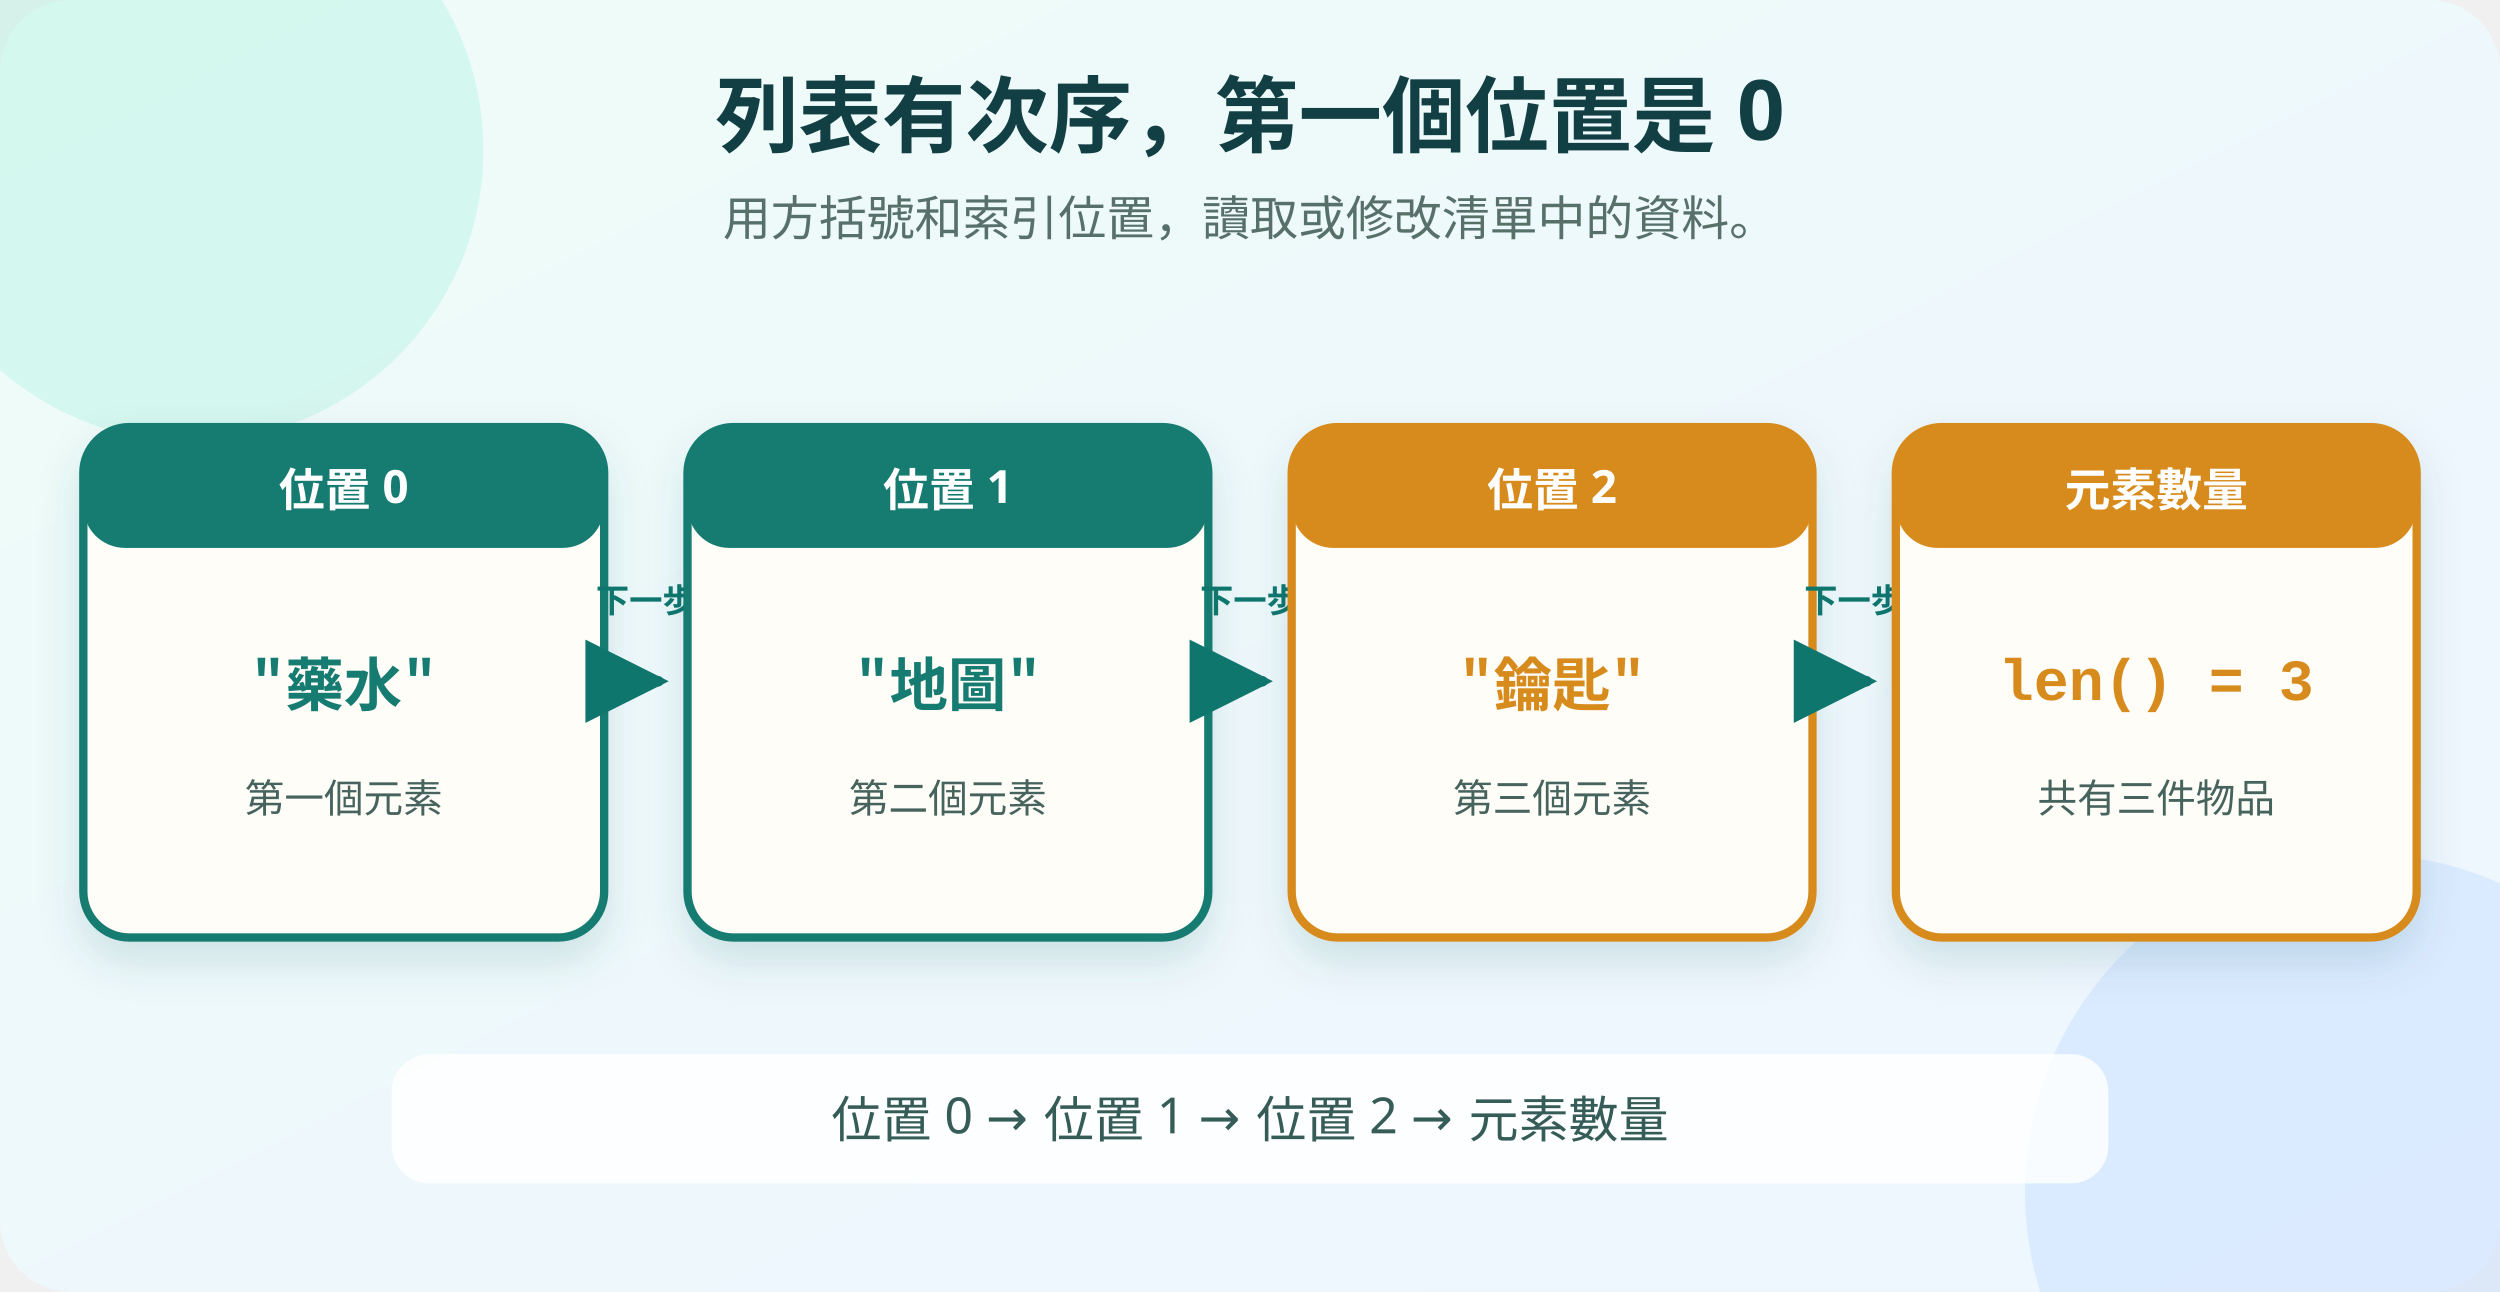
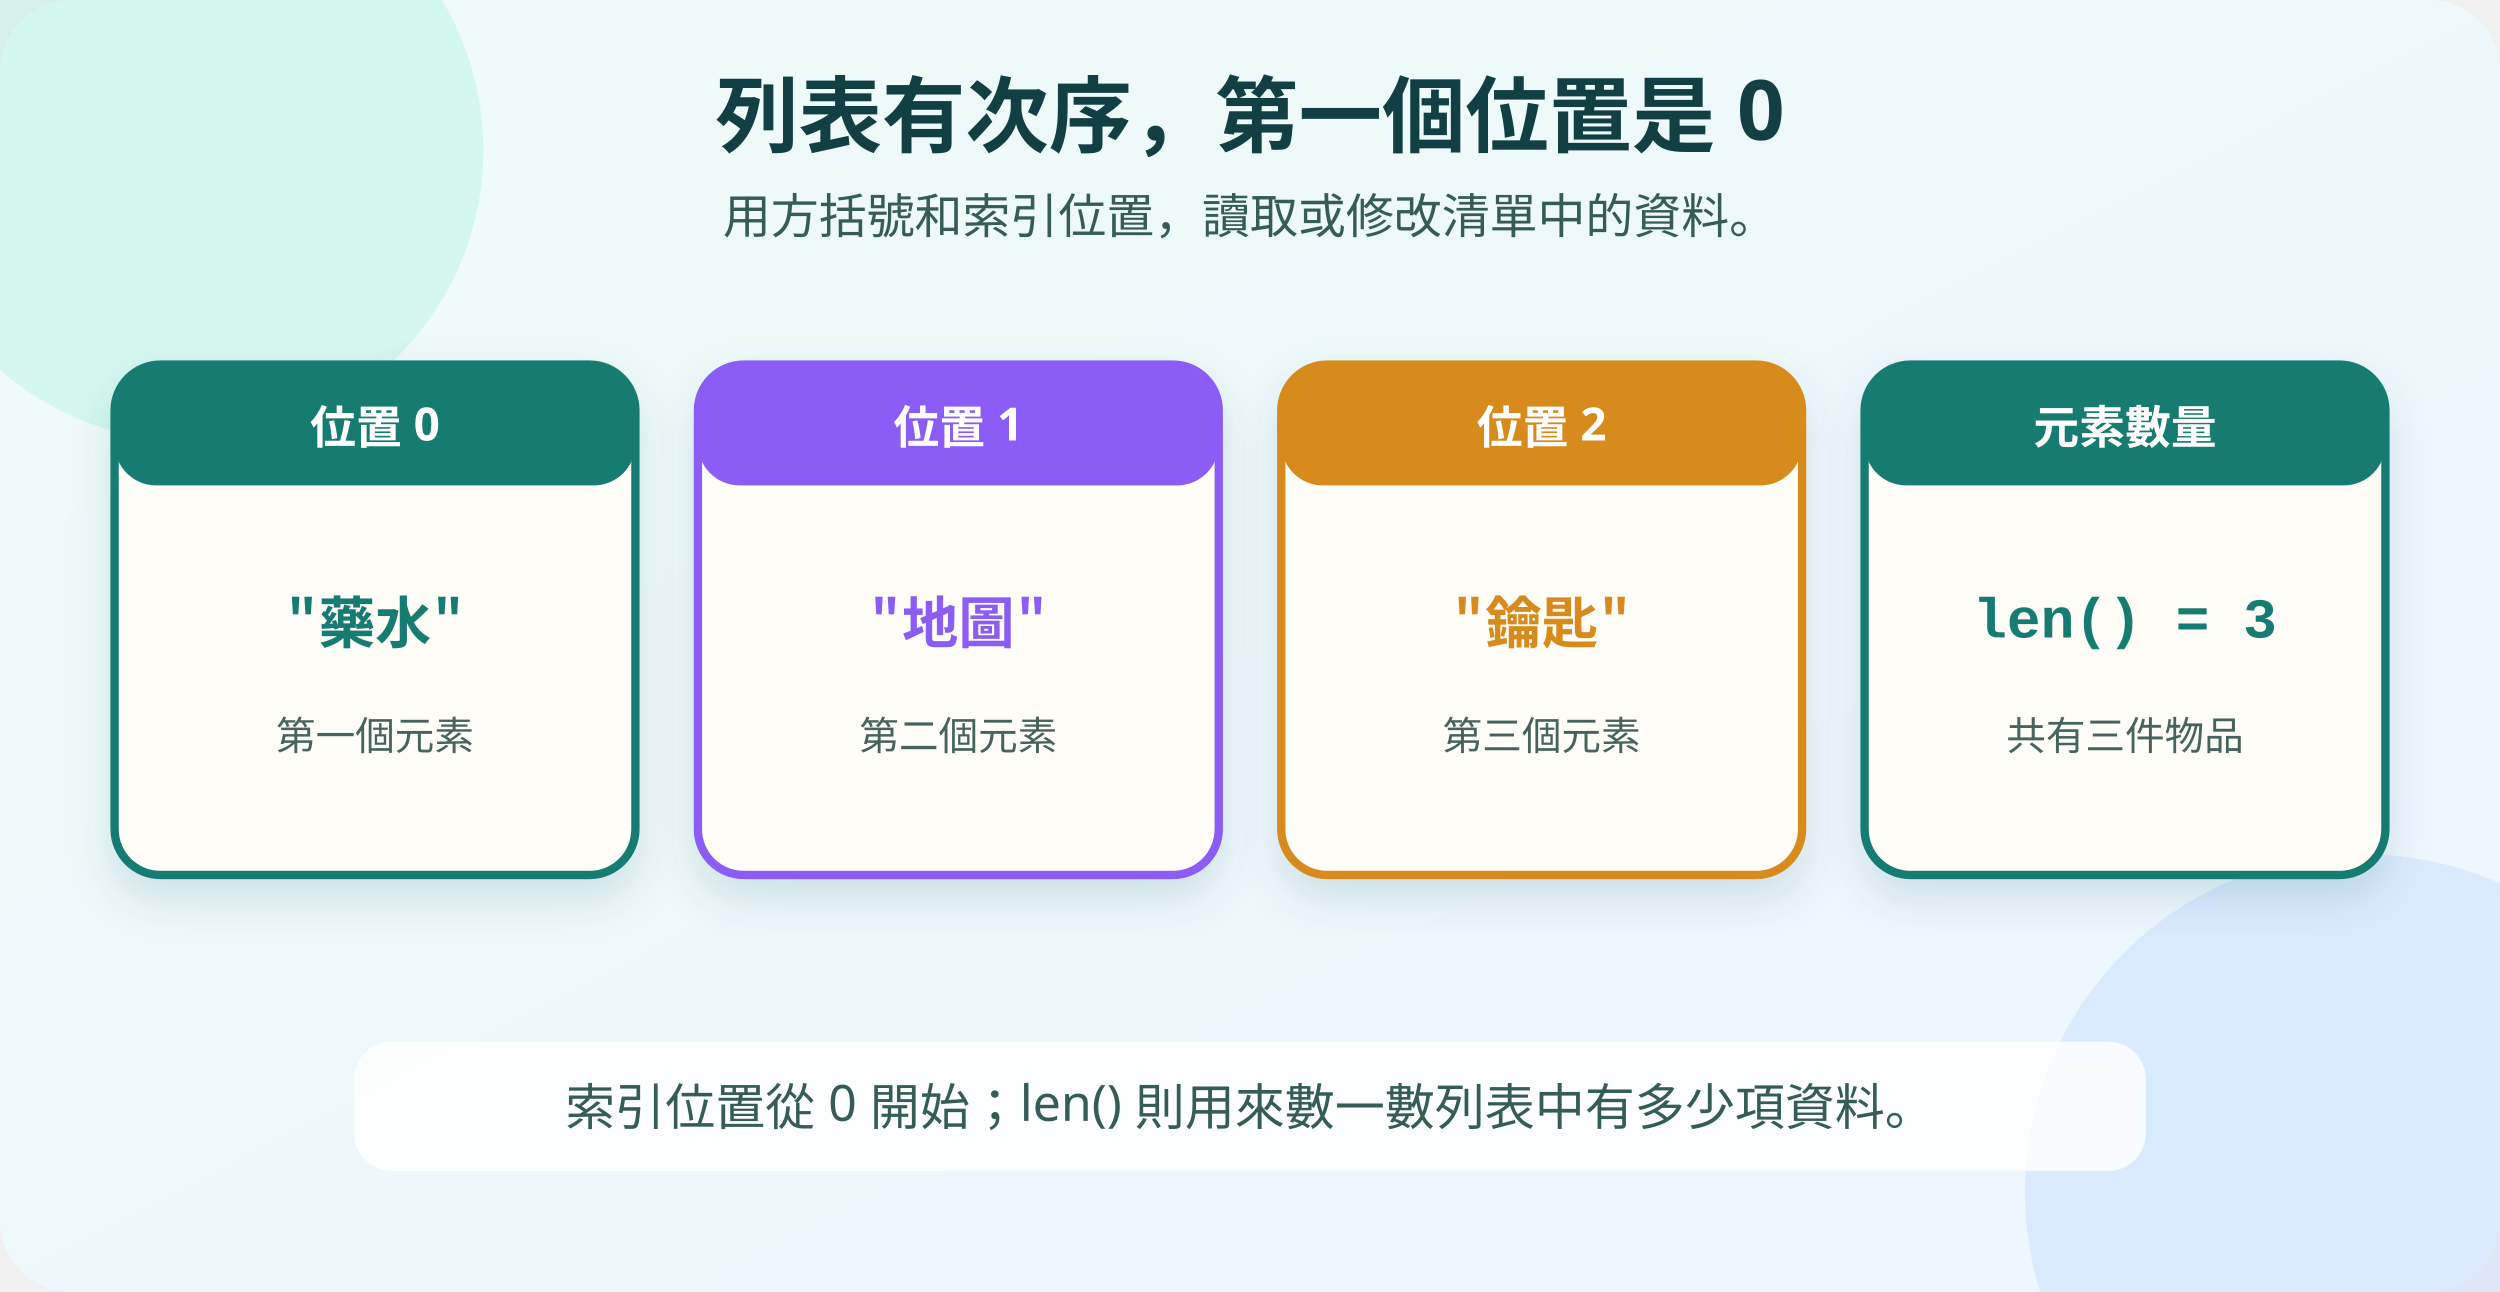
<svg xmlns="http://www.w3.org/2000/svg" width="1200" height="620" viewBox="0 0 1200 620" role="img" aria-labelledby="title desc">
  <defs>
    <linearGradient id="bg" x1="0" y1="0" x2="1" y2="1">
      <stop stop-color="#eefcf8" />
      <stop offset="1" stop-color="#eef5ff" />
    </linearGradient>
    <filter id="shadow" x="-15%" y="-20%" width="130%" height="150%">
      <feDropShadow dx="0" dy="10" stdDeviation="10" flood-color="#0c5c62" flood-opacity=".14" />
    </filter>
-     <marker id="arrow" markerWidth="8" markerHeight="8" refX="7" refY="4" orient="auto">
-       <path d="M0 0L8 4L0 8Z" fill="#0f766e" />
-     </marker>
  </defs>
  <rect width="1200" height="620" rx="34" fill="url(#bg)" />
  <circle cx="92" cy="72" r="140" fill="#b5f1e2" opacity=".44" />
  <circle cx="1134" cy="572" r="162" fill="#c9e0ff" opacity=".52" />
-   <text x="600" y="70" text-anchor="middle" font-family="'Microsoft JhengHei', sans-serif" font-size="40" font-weight="700" fill="#123f43">列表有次序，第一個位置是 0</text>
-   <text x="600" y="113" text-anchor="middle" font-family="'Microsoft JhengHei', sans-serif" font-size="23" fill="#57716a">用方括號和索引位置，讀取或修改清單中的資料。</text>
+   <text x="600" y="70" text-anchor="middle" font-family="'Microsoft JhengHei', 'Noto Sans TC', sans-serif" font-size="40" font-weight="700" fill="#123f43">列表有次序，第一個位置是 0</text>
+   <text x="600" y="112" text-anchor="middle" font-family="'Microsoft JhengHei', 'Noto Sans TC', sans-serif" font-size="23" fill="#365c58">用方括號和索引位置，讀取或修改清單中的資料。</text>
  <g filter="url(#shadow)">
-     <rect x="40" y="205" width="250" height="245" rx="22" fill="#fffdf8" stroke="#187b71" stroke-width="4" />
-     <rect x="40" y="205" width="250" height="58" rx="20" fill="#187b71" />
-     <text x="165.0" y="243" text-anchor="middle" font-family="'Microsoft JhengHei', sans-serif" font-size="22" font-weight="700" fill="#fff">位置 0</text>
-     <text x="165.0" y="336" text-anchor="middle" font-family="Consolas, 'Courier New', monospace" font-size="28" font-weight="700" fill="#187b71">"藥水"</text>
-     <text x="165.0" y="390" text-anchor="middle" font-family="'Microsoft JhengHei', sans-serif" font-size="19" fill="#47635d">第一個元素</text>
+     <rect x="55" y="175" width="250" height="245" rx="22" fill="#fffdf8" stroke="#187b71" stroke-width="4" />
+     <rect x="55" y="175" width="250" height="58" rx="20" fill="#187b71" />
+     <text x="180.0" y="213" text-anchor="middle" font-family="'Microsoft JhengHei', 'Noto Sans TC', sans-serif" font-size="22" font-weight="700" fill="#fff">位置 0</text>
+     <text x="180.0" y="306" text-anchor="middle" font-family="Consolas, 'Courier New', monospace" font-size="27" font-weight="700" fill="#187b71">"藥水"</text>
+     <text x="180.0" y="360" text-anchor="middle" font-family="'Microsoft JhengHei', 'Noto Sans TC', sans-serif" font-size="19" fill="#47635d">第一個元素</text>
  </g>
-   <path d="M304 327H316" fill="none" stroke="#0f766e" stroke-width="5" stroke-linecap="round" marker-end="url(#arrow)" />
-   <text x="310.0" y="294" text-anchor="middle" font-family="'Microsoft JhengHei', sans-serif" font-size="16" font-weight="700" fill="#0f766e">下一步</text>
  <g filter="url(#shadow)">
-     <rect x="330" y="205" width="250" height="245" rx="22" fill="#fffdf8" stroke="#187b71" stroke-width="4" />
-     <rect x="330" y="205" width="250" height="58" rx="20" fill="#187b71" />
-     <text x="455.0" y="243" text-anchor="middle" font-family="'Microsoft JhengHei', sans-serif" font-size="22" font-weight="700" fill="#fff">位置 1</text>
-     <text x="455.0" y="336" text-anchor="middle" font-family="Consolas, 'Courier New', monospace" font-size="28" font-weight="700" fill="#187b71">"地圖"</text>
-     <text x="455.0" y="390" text-anchor="middle" font-family="'Microsoft JhengHei', sans-serif" font-size="19" fill="#47635d">第二個元素</text>
+     <rect x="335" y="175" width="250" height="245" rx="22" fill="#fffdf8" stroke="#8b5cf6" stroke-width="4" />
+     <rect x="335" y="175" width="250" height="58" rx="20" fill="#8b5cf6" />
+     <text x="460.0" y="213" text-anchor="middle" font-family="'Microsoft JhengHei', 'Noto Sans TC', sans-serif" font-size="22" font-weight="700" fill="#fff">位置 1</text>
+     <text x="460.0" y="306" text-anchor="middle" font-family="Consolas, 'Courier New', monospace" font-size="27" font-weight="700" fill="#8b5cf6">"地圖"</text>
+     <text x="460.0" y="360" text-anchor="middle" font-family="'Microsoft JhengHei', 'Noto Sans TC', sans-serif" font-size="19" fill="#47635d">第二個元素</text>
  </g>
-   <path d="M594 327H606" fill="none" stroke="#0f766e" stroke-width="5" stroke-linecap="round" marker-end="url(#arrow)" />
-   <text x="600.0" y="294" text-anchor="middle" font-family="'Microsoft JhengHei', sans-serif" font-size="16" font-weight="700" fill="#0f766e">下一步</text>
  <g filter="url(#shadow)">
-     <rect x="620" y="205" width="250" height="245" rx="22" fill="#fffdf8" stroke="#d78b1c" stroke-width="4" />
-     <rect x="620" y="205" width="250" height="58" rx="20" fill="#d78b1c" />
-     <text x="745.0" y="243" text-anchor="middle" font-family="'Microsoft JhengHei', sans-serif" font-size="22" font-weight="700" fill="#fff">位置 2</text>
-     <text x="745.0" y="336" text-anchor="middle" font-family="Consolas, 'Courier New', monospace" font-size="28" font-weight="700" fill="#d78b1c">"鑰匙"</text>
-     <text x="745.0" y="390" text-anchor="middle" font-family="'Microsoft JhengHei', sans-serif" font-size="19" fill="#47635d">第三個元素</text>
+     <rect x="615" y="175" width="250" height="245" rx="22" fill="#fffdf8" stroke="#d78b1c" stroke-width="4" />
+     <rect x="615" y="175" width="250" height="58" rx="20" fill="#d78b1c" />
+     <text x="740.0" y="213" text-anchor="middle" font-family="'Microsoft JhengHei', 'Noto Sans TC', sans-serif" font-size="22" font-weight="700" fill="#fff">位置 2</text>
+     <text x="740.0" y="306" text-anchor="middle" font-family="Consolas, 'Courier New', monospace" font-size="27" font-weight="700" fill="#d78b1c">"鑰匙"</text>
+     <text x="740.0" y="360" text-anchor="middle" font-family="'Microsoft JhengHei', 'Noto Sans TC', sans-serif" font-size="19" fill="#47635d">第三個元素</text>
  </g>
-   <path d="M884 327H896" fill="none" stroke="#0f766e" stroke-width="5" stroke-linecap="round" marker-end="url(#arrow)" />
-   <text x="890.0" y="294" text-anchor="middle" font-family="'Microsoft JhengHei', sans-serif" font-size="16" font-weight="700" fill="#0f766e">下一步</text>
  <g filter="url(#shadow)">
-     <rect x="910" y="205" width="250" height="245" rx="22" fill="#fffdf8" stroke="#d78b1c" stroke-width="4" />
-     <rect x="910" y="205" width="250" height="58" rx="20" fill="#d78b1c" />
-     <text x="1035.0" y="243" text-anchor="middle" font-family="'Microsoft JhengHei', sans-serif" font-size="22" font-weight="700" fill="#fff">元素數量</text>
-     <text x="1035.0" y="336" text-anchor="middle" font-family="Consolas, 'Courier New', monospace" font-size="28" font-weight="700" fill="#d78b1c">len() = 3</text>
-     <text x="1035.0" y="390" text-anchor="middle" font-family="'Microsoft JhengHei', sans-serif" font-size="19" fill="#47635d">共有三件物品</text>
+     <rect x="895" y="175" width="250" height="245" rx="22" fill="#fffdf8" stroke="#187b71" stroke-width="4" />
+     <rect x="895" y="175" width="250" height="58" rx="20" fill="#187b71" />
+     <text x="1020.0" y="213" text-anchor="middle" font-family="'Microsoft JhengHei', 'Noto Sans TC', sans-serif" font-size="22" font-weight="700" fill="#fff">元素數量</text>
+     <text x="1020.0" y="306" text-anchor="middle" font-family="Consolas, 'Courier New', monospace" font-size="27" font-weight="700" fill="#187b71">len() = 3</text>
+     <text x="1020.0" y="360" text-anchor="middle" font-family="'Microsoft JhengHei', 'Noto Sans TC', sans-serif" font-size="19" fill="#47635d">共有三件物品</text>
  </g>
-   <rect x="188" y="506" width="824" height="62" rx="18" fill="#fff" opacity=".84" />
-   <text x="600" y="546" text-anchor="middle" font-family="'Microsoft JhengHei', sans-serif" font-size="24" fill="#365c58">位置 0 → 位置 1 → 位置 2 → 元素數量</text>
+   <rect x="170" y="500" width="860" height="62" rx="18" fill="#fff" opacity=".84" />
+   <text x="600" y="540" text-anchor="middle" font-family="'Microsoft JhengHei', 'Noto Sans TC', sans-serif" font-size="24" fill="#365c58">索引位置從 0 開始；len() 則用來數一數列表中有多少項資料。</text>
</svg>
